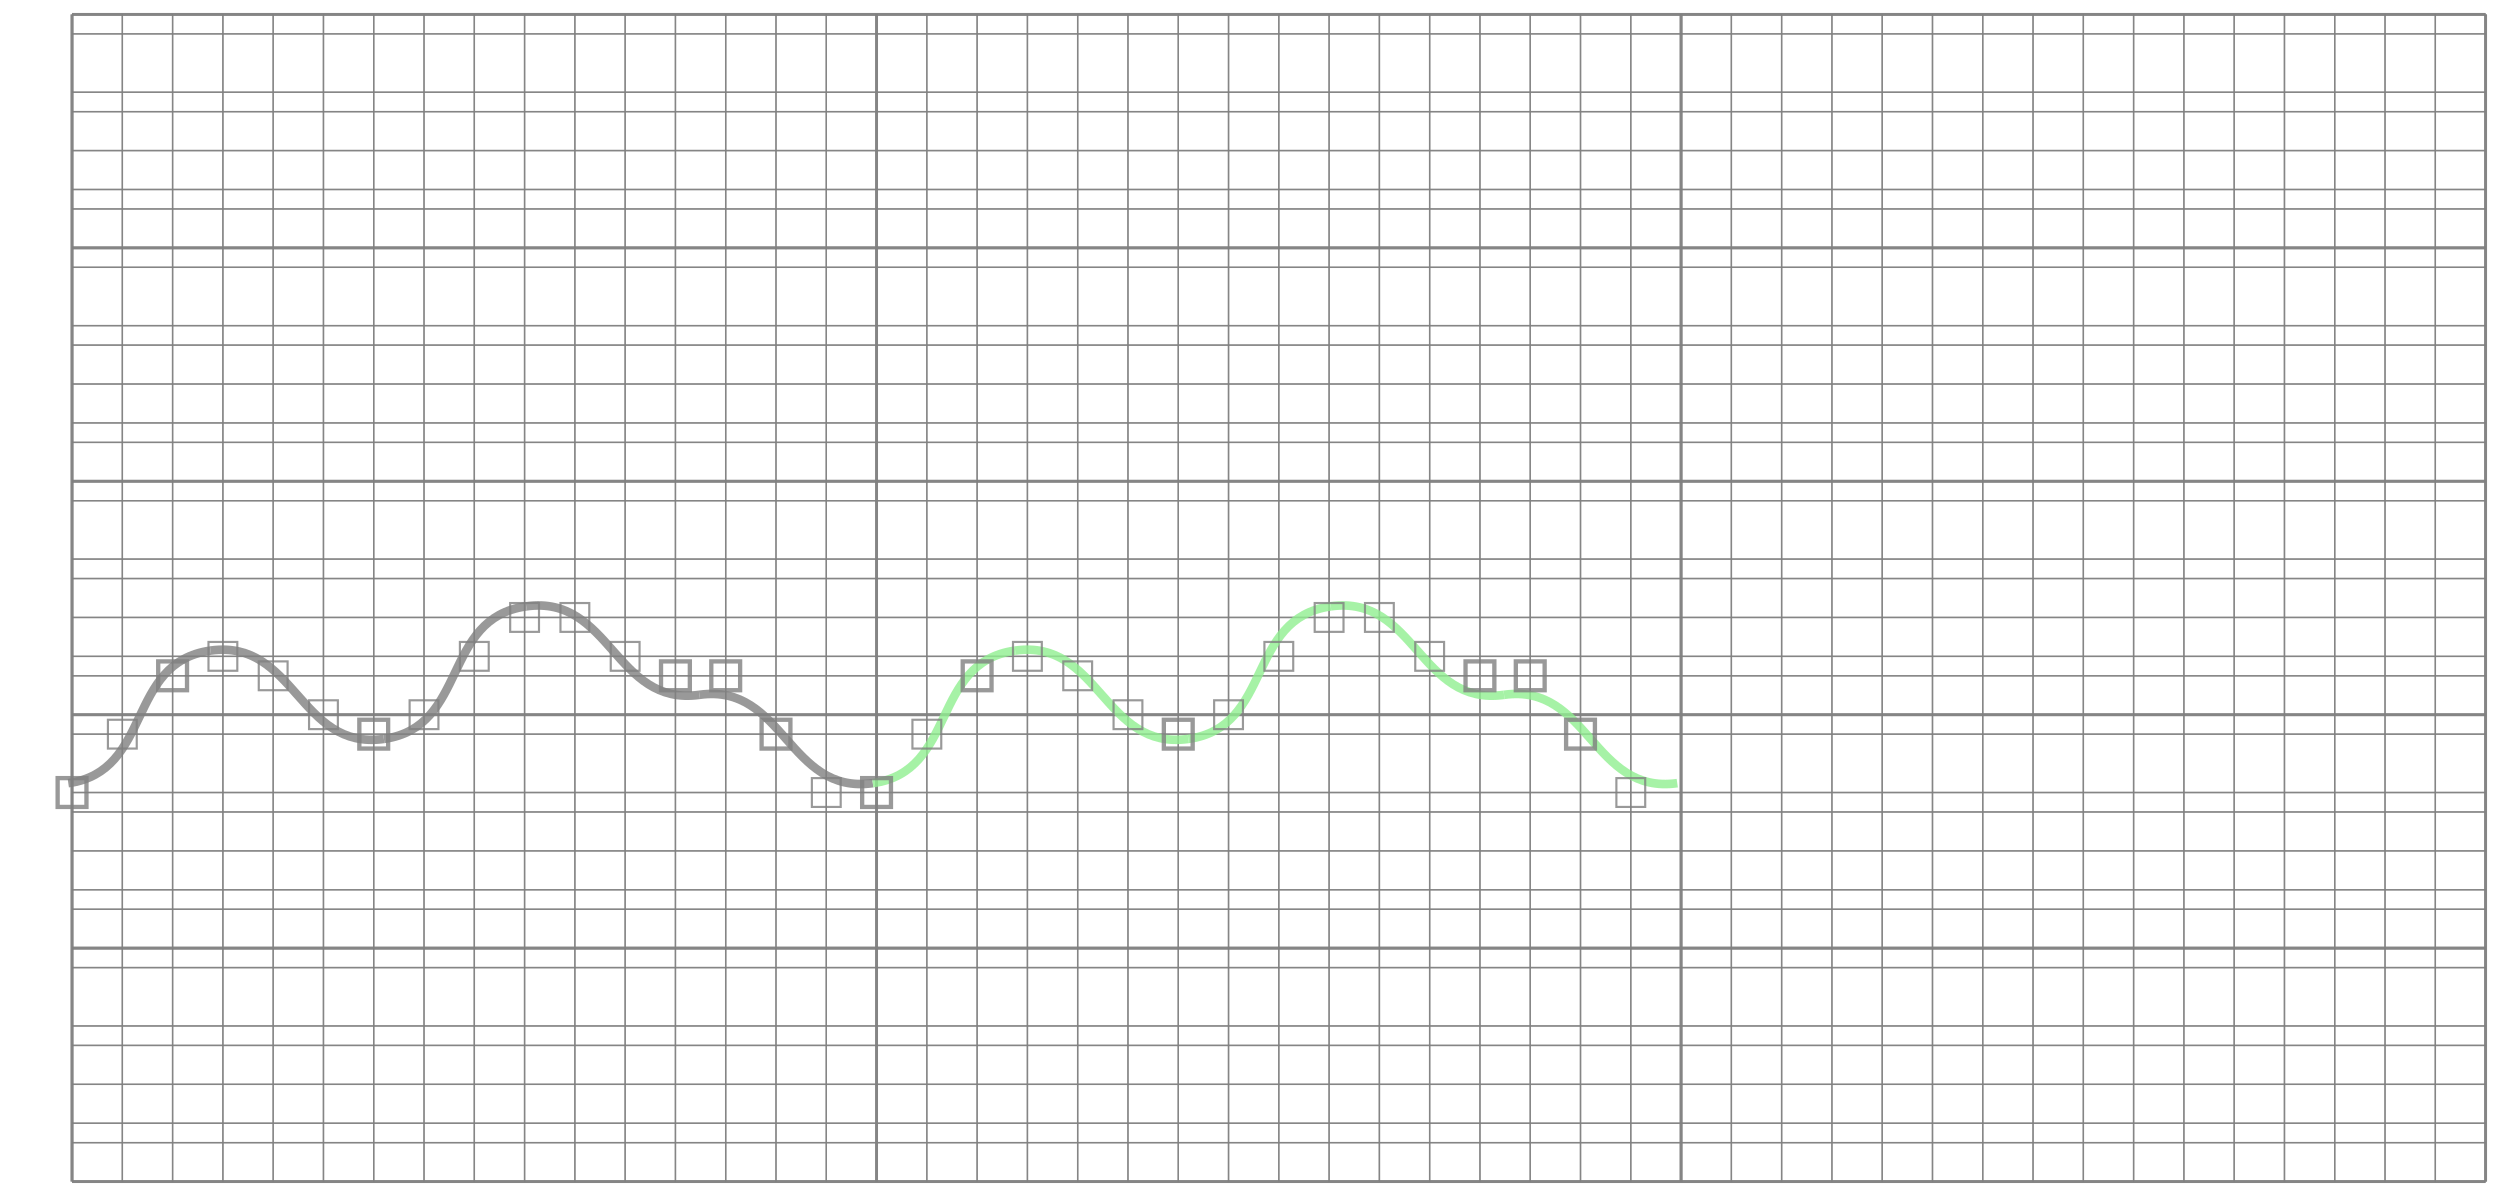
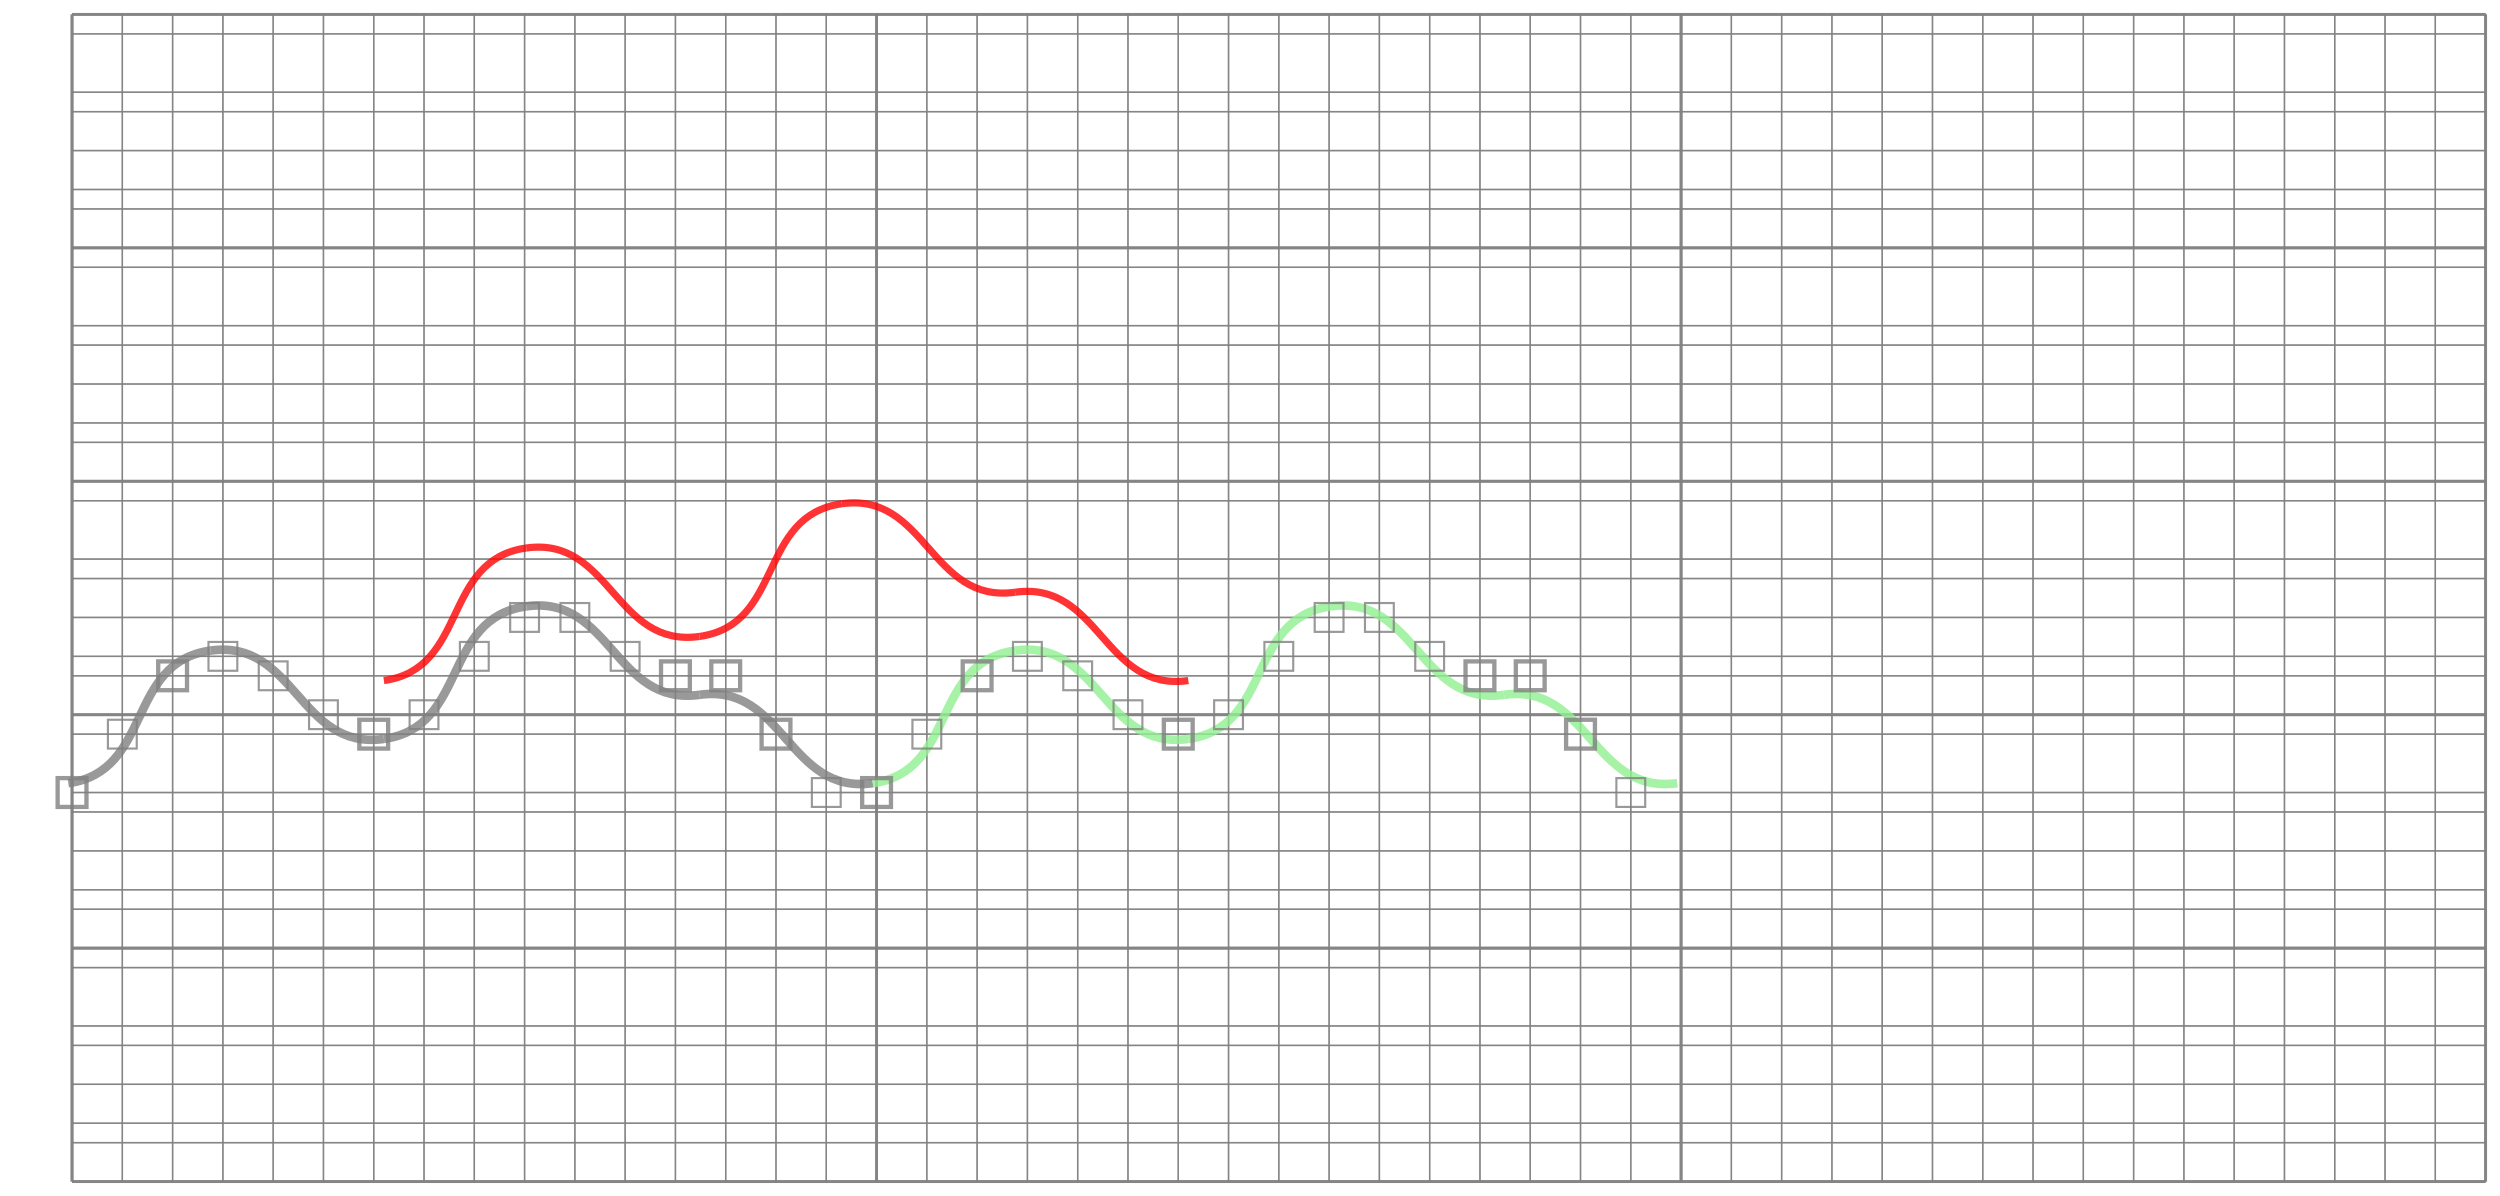
<svg xmlns="http://www.w3.org/2000/svg" width="1734.97" height="830" viewBox="-10 -370 1734.97 830">
  <style>text { font-family: Roboto, Arial, sans-serif !important; }</style>
  <g transform="translate(0 0) scale(1)">
    <line class="click-through" x1="40" y1="450" x2="1714.97" y2="450" fill="" fill-opacity="0" stroke="grey" stroke-opacity="0.8" stroke-width="2" stroke-dasharray="" transform="">
      
    </line>
    <line class="click-through" x1="40" y1="423" x2="1714.97" y2="423" fill="" fill-opacity="0" stroke="grey" stroke-opacity="0.8" stroke-width="1" stroke-dasharray="" transform="">
      
    </line>
    <line class="click-through" x1="40" y1="409.5" x2="1714.97" y2="409.5" fill="" fill-opacity="0" stroke="grey" stroke-opacity="0.8" stroke-width="1" stroke-dasharray="" transform="">
      
    </line>
    <line class="click-through" x1="40" y1="382.5" x2="1714.97" y2="382.5" fill="" fill-opacity="0" stroke="grey" stroke-opacity="0.8" stroke-width="1" stroke-dasharray="" transform="">
      
    </line>
    <line class="click-through" x1="40" y1="355.5" x2="1714.97" y2="355.5" fill="" fill-opacity="0" stroke="grey" stroke-opacity="0.8" stroke-width="1" stroke-dasharray="" transform="">
      
    </line>
    <line class="click-through" x1="40" y1="342" x2="1714.97" y2="342" fill="" fill-opacity="0" stroke="grey" stroke-opacity="0.8" stroke-width="1" stroke-dasharray="" transform="">
      
    </line>
    <line class="click-through" x1="40" y1="301.5" x2="1714.97" y2="301.5" fill="" fill-opacity="0" stroke="grey" stroke-opacity="0.8" stroke-width="1" stroke-dasharray="" transform="">
      
    </line>
    <line class="click-through" x1="40" y1="288" x2="1714.97" y2="288" fill="" fill-opacity="0" stroke="grey" stroke-opacity="0.8" stroke-width="2" stroke-dasharray="" transform="">
      
    </line>
    <line class="click-through" x1="40" y1="261" x2="1714.97" y2="261" fill="" fill-opacity="0" stroke="grey" stroke-opacity="0.8" stroke-width="1" stroke-dasharray="" transform="">
      
    </line>
    <line class="click-through" x1="40" y1="247.5" x2="1714.97" y2="247.5" fill="" fill-opacity="0" stroke="grey" stroke-opacity="0.8" stroke-width="1" stroke-dasharray="" transform="">
      
    </line>
    <line class="click-through" x1="40" y1="220.5" x2="1714.97" y2="220.5" fill="" fill-opacity="0" stroke="grey" stroke-opacity="0.8" stroke-width="1" stroke-dasharray="" transform="">
      
    </line>
    <line class="click-through" x1="40" y1="193.5" x2="1714.97" y2="193.5" fill="" fill-opacity="0" stroke="grey" stroke-opacity="0.8" stroke-width="1" stroke-dasharray="" transform="">
      
    </line>
    <line class="click-through" x1="40" y1="180" x2="1714.97" y2="180" fill="" fill-opacity="0" stroke="grey" stroke-opacity="0.8" stroke-width="1" stroke-dasharray="" transform="">
      
    </line>
    <line class="click-through" x1="40" y1="139.5" x2="1714.97" y2="139.5" fill="" fill-opacity="0" stroke="grey" stroke-opacity="0.8" stroke-width="1" stroke-dasharray="" transform="">
      
    </line>
    <line class="click-through" x1="40" y1="126" x2="1714.97" y2="126" fill="" fill-opacity="0" stroke="grey" stroke-opacity="0.8" stroke-width="2" stroke-dasharray="" transform="">
      
    </line>
    <line class="click-through" x1="40" y1="99" x2="1714.97" y2="99" fill="" fill-opacity="0" stroke="grey" stroke-opacity="0.8" stroke-width="1" stroke-dasharray="" transform="">
      
    </line>
    <line class="click-through" x1="40" y1="85.5" x2="1714.97" y2="85.5" fill="" fill-opacity="0" stroke="grey" stroke-opacity="0.8" stroke-width="1" stroke-dasharray="" transform="">
      
    </line>
    <line class="click-through" x1="40" y1="58.5" x2="1714.97" y2="58.5" fill="" fill-opacity="0" stroke="grey" stroke-opacity="0.8" stroke-width="1" stroke-dasharray="" transform="">
      
    </line>
    <line class="click-through" x1="40" y1="31.5" x2="1714.97" y2="31.5" fill="" fill-opacity="0" stroke="grey" stroke-opacity="0.8" stroke-width="1" stroke-dasharray="" transform="">
      
    </line>
    <line class="click-through" x1="40" y1="18" x2="1714.97" y2="18" fill="" fill-opacity="0" stroke="grey" stroke-opacity="0.8" stroke-width="1" stroke-dasharray="" transform="">
      
    </line>
    <line class="click-through" x1="40" y1="-22.5" x2="1714.97" y2="-22.5" fill="" fill-opacity="0" stroke="grey" stroke-opacity="0.8" stroke-width="1" stroke-dasharray="" transform="">
      
    </line>
    <line class="click-through" x1="40" y1="-36" x2="1714.97" y2="-36" fill="" fill-opacity="0" stroke="grey" stroke-opacity="0.8" stroke-width="2" stroke-dasharray="" transform="">
      
    </line>
    <line class="click-through" x1="40" y1="-63" x2="1714.97" y2="-63" fill="" fill-opacity="0" stroke="grey" stroke-opacity="0.8" stroke-width="1" stroke-dasharray="" transform="">
      
    </line>
    <line class="click-through" x1="40" y1="-76.5" x2="1714.97" y2="-76.5" fill="" fill-opacity="0" stroke="grey" stroke-opacity="0.8" stroke-width="1" stroke-dasharray="" transform="">
      
    </line>
    <line class="click-through" x1="40" y1="-103.5" x2="1714.97" y2="-103.5" fill="" fill-opacity="0" stroke="grey" stroke-opacity="0.8" stroke-width="1" stroke-dasharray="" transform="">
      
    </line>
    <line class="click-through" x1="40" y1="-130.5" x2="1714.97" y2="-130.5" fill="" fill-opacity="0" stroke="grey" stroke-opacity="0.8" stroke-width="1" stroke-dasharray="" transform="">
      
    </line>
    <line class="click-through" x1="40" y1="-144" x2="1714.97" y2="-144" fill="" fill-opacity="0" stroke="grey" stroke-opacity="0.8" stroke-width="1" stroke-dasharray="" transform="">
      
    </line>
    <line class="click-through" x1="40" y1="-184.5" x2="1714.97" y2="-184.5" fill="" fill-opacity="0" stroke="grey" stroke-opacity="0.8" stroke-width="1" stroke-dasharray="" transform="">
      
    </line>
    <line class="click-through" x1="40" y1="-198" x2="1714.97" y2="-198" fill="" fill-opacity="0" stroke="grey" stroke-opacity="0.8" stroke-width="2" stroke-dasharray="" transform="">
      
    </line>
    <line class="click-through" x1="40" y1="-225" x2="1714.97" y2="-225" fill="" fill-opacity="0" stroke="grey" stroke-opacity="0.8" stroke-width="1" stroke-dasharray="" transform="">
      
    </line>
    <line class="click-through" x1="40" y1="-238.5" x2="1714.97" y2="-238.5" fill="" fill-opacity="0" stroke="grey" stroke-opacity="0.8" stroke-width="1" stroke-dasharray="" transform="">
      
    </line>
    <line class="click-through" x1="40" y1="-265.5" x2="1714.97" y2="-265.5" fill="" fill-opacity="0" stroke="grey" stroke-opacity="0.8" stroke-width="1" stroke-dasharray="" transform="">
      
    </line>
    <line class="click-through" x1="40" y1="-292.5" x2="1714.97" y2="-292.5" fill="" fill-opacity="0" stroke="grey" stroke-opacity="0.8" stroke-width="1" stroke-dasharray="" transform="">
      
    </line>
    <line class="click-through" x1="40" y1="-306" x2="1714.97" y2="-306" fill="" fill-opacity="0" stroke="grey" stroke-opacity="0.8" stroke-width="1" stroke-dasharray="" transform="">
      
    </line>
    <line class="click-through" x1="40" y1="-346.5" x2="1714.97" y2="-346.5" fill="" fill-opacity="0" stroke="grey" stroke-opacity="0.8" stroke-width="1" stroke-dasharray="" transform="">
      
    </line>
    <line class="click-through" x1="40" y1="-360" x2="1714.97" y2="-360" fill="" fill-opacity="0" stroke="grey" stroke-opacity="0.8" stroke-width="2" stroke-dasharray="" transform="">
      
    </line>
    <line class="click-through" x1="40" y1="450" x2="1714.97" y2="450" fill="" fill-opacity="0" stroke="grey" stroke-opacity="0.8" stroke-width="2" stroke-dasharray="" transform="">
      
    </line>
    <line class="click-through" x1="40" y1="423" x2="1714.97" y2="423" fill="" fill-opacity="0" stroke="grey" stroke-opacity="0.8" stroke-width="1" stroke-dasharray="" transform="">
      
    </line>
    <line class="click-through" x1="40" y1="409.5" x2="1714.97" y2="409.5" fill="" fill-opacity="0" stroke="grey" stroke-opacity="0.8" stroke-width="1" stroke-dasharray="" transform="">
      
    </line>
    <line class="click-through" x1="40" y1="382.5" x2="1714.97" y2="382.5" fill="" fill-opacity="0" stroke="grey" stroke-opacity="0.8" stroke-width="1" stroke-dasharray="" transform="">
      
    </line>
    <line class="click-through" x1="40" y1="355.5" x2="1714.97" y2="355.5" fill="" fill-opacity="0" stroke="grey" stroke-opacity="0.8" stroke-width="1" stroke-dasharray="" transform="">
      
    </line>
    <line class="click-through" x1="40" y1="342" x2="1714.97" y2="342" fill="" fill-opacity="0" stroke="grey" stroke-opacity="0.8" stroke-width="1" stroke-dasharray="" transform="">
      
    </line>
    <line class="click-through" x1="40" y1="301.5" x2="1714.97" y2="301.5" fill="" fill-opacity="0" stroke="grey" stroke-opacity="0.8" stroke-width="1" stroke-dasharray="" transform="">
      
    </line>
    <line class="click-through" x1="40" y1="288" x2="1714.97" y2="288" fill="" fill-opacity="0" stroke="grey" stroke-opacity="0.8" stroke-width="2" stroke-dasharray="" transform="">
      
    </line>
    <line class="click-through" x1="40" y1="261" x2="1714.97" y2="261" fill="" fill-opacity="0" stroke="grey" stroke-opacity="0.8" stroke-width="1" stroke-dasharray="" transform="">
      
    </line>
    <line class="click-through" x1="40" y1="247.5" x2="1714.97" y2="247.5" fill="" fill-opacity="0" stroke="grey" stroke-opacity="0.8" stroke-width="1" stroke-dasharray="" transform="">
      
    </line>
    <line class="click-through" x1="40" y1="220.5" x2="1714.97" y2="220.5" fill="" fill-opacity="0" stroke="grey" stroke-opacity="0.8" stroke-width="1" stroke-dasharray="" transform="">
      
    </line>
    <line class="click-through" x1="40" y1="193.5" x2="1714.97" y2="193.5" fill="" fill-opacity="0" stroke="grey" stroke-opacity="0.8" stroke-width="1" stroke-dasharray="" transform="">
      
    </line>
    <line class="click-through" x1="40" y1="180" x2="1714.97" y2="180" fill="" fill-opacity="0" stroke="grey" stroke-opacity="0.8" stroke-width="1" stroke-dasharray="" transform="">
      
    </line>
    <line class="click-through" x1="40" y1="139.5" x2="1714.97" y2="139.5" fill="" fill-opacity="0" stroke="grey" stroke-opacity="0.8" stroke-width="1" stroke-dasharray="" transform="">
      
    </line>
    <line class="click-through" x1="40" y1="126" x2="1714.97" y2="126" fill="" fill-opacity="0" stroke="grey" stroke-opacity="0.8" stroke-width="2" stroke-dasharray="" transform="">
      
    </line>
    <line class="click-through" x1="40" y1="99" x2="1714.97" y2="99" fill="" fill-opacity="0" stroke="grey" stroke-opacity="0.8" stroke-width="1" stroke-dasharray="" transform="">
      
    </line>
    <line class="click-through" x1="40" y1="85.5" x2="1714.97" y2="85.5" fill="" fill-opacity="0" stroke="grey" stroke-opacity="0.8" stroke-width="1" stroke-dasharray="" transform="">
      
    </line>
    <line class="click-through" x1="40" y1="58.5" x2="1714.97" y2="58.5" fill="" fill-opacity="0" stroke="grey" stroke-opacity="0.8" stroke-width="1" stroke-dasharray="" transform="">
      
    </line>
    <line class="click-through" x1="40" y1="31.5" x2="1714.97" y2="31.5" fill="" fill-opacity="0" stroke="grey" stroke-opacity="0.8" stroke-width="1" stroke-dasharray="" transform="">
      
    </line>
    <line class="click-through" x1="40" y1="18" x2="1714.97" y2="18" fill="" fill-opacity="0" stroke="grey" stroke-opacity="0.8" stroke-width="1" stroke-dasharray="" transform="">
      
    </line>
    <line class="click-through" x1="40" y1="-22.5" x2="1714.97" y2="-22.5" fill="" fill-opacity="0" stroke="grey" stroke-opacity="0.8" stroke-width="1" stroke-dasharray="" transform="">
      
    </line>
    <line class="click-through" x1="40" y1="-36" x2="1714.97" y2="-36" fill="" fill-opacity="0" stroke="grey" stroke-opacity="0.8" stroke-width="2" stroke-dasharray="" transform="">
      
    </line>
    <line class="click-through" x1="40" y1="-63" x2="1714.97" y2="-63" fill="" fill-opacity="0" stroke="grey" stroke-opacity="0.8" stroke-width="1" stroke-dasharray="" transform="">
      
    </line>
    <line class="click-through" x1="40" y1="-76.5" x2="1714.97" y2="-76.5" fill="" fill-opacity="0" stroke="grey" stroke-opacity="0.8" stroke-width="1" stroke-dasharray="" transform="">
      
    </line>
    <line class="click-through" x1="40" y1="-103.5" x2="1714.97" y2="-103.5" fill="" fill-opacity="0" stroke="grey" stroke-opacity="0.8" stroke-width="1" stroke-dasharray="" transform="">
      
    </line>
    <line class="click-through" x1="40" y1="-130.5" x2="1714.97" y2="-130.5" fill="" fill-opacity="0" stroke="grey" stroke-opacity="0.8" stroke-width="1" stroke-dasharray="" transform="">
      
    </line>
    <line class="click-through" x1="40" y1="-144" x2="1714.97" y2="-144" fill="" fill-opacity="0" stroke="grey" stroke-opacity="0.8" stroke-width="1" stroke-dasharray="" transform="">
      
    </line>
    <line class="click-through" x1="40" y1="-184.5" x2="1714.97" y2="-184.5" fill="" fill-opacity="0" stroke="grey" stroke-opacity="0.8" stroke-width="1" stroke-dasharray="" transform="">
      
    </line>
    <line class="click-through" x1="40" y1="-198" x2="1714.97" y2="-198" fill="" fill-opacity="0" stroke="grey" stroke-opacity="0.8" stroke-width="2" stroke-dasharray="" transform="">
      
    </line>
    <line class="click-through" x1="40" y1="-225" x2="1714.97" y2="-225" fill="" fill-opacity="0" stroke="grey" stroke-opacity="0.8" stroke-width="1" stroke-dasharray="" transform="">
      
    </line>
    <line class="click-through" x1="40" y1="-238.5" x2="1714.97" y2="-238.5" fill="" fill-opacity="0" stroke="grey" stroke-opacity="0.8" stroke-width="1" stroke-dasharray="" transform="">
      
    </line>
    <line class="click-through" x1="40" y1="-265.5" x2="1714.97" y2="-265.5" fill="" fill-opacity="0" stroke="grey" stroke-opacity="0.8" stroke-width="1" stroke-dasharray="" transform="">
      
    </line>
    <line class="click-through" x1="40" y1="-292.5" x2="1714.97" y2="-292.5" fill="" fill-opacity="0" stroke="grey" stroke-opacity="0.8" stroke-width="1" stroke-dasharray="" transform="">
      
    </line>
    <line class="click-through" x1="40" y1="-306" x2="1714.97" y2="-306" fill="" fill-opacity="0" stroke="grey" stroke-opacity="0.8" stroke-width="1" stroke-dasharray="" transform="">
      
    </line>
    <line class="click-through" x1="40" y1="-346.5" x2="1714.97" y2="-346.5" fill="" fill-opacity="0" stroke="grey" stroke-opacity="0.8" stroke-width="1" stroke-dasharray="" transform="">
      
    </line>
    <line class="click-through" x1="40" y1="-360" x2="1714.97" y2="-360" fill="" fill-opacity="0" stroke="grey" stroke-opacity="0.8" stroke-width="2" stroke-dasharray="" transform="">
      
    </line>
    <line class="click-through" x1="40" y1="450" x2="40" y2="-360" fill="" fill-opacity="0" stroke="grey" stroke-opacity="0.8" stroke-width="2" stroke-dasharray="" transform="">
      
    </line>
    <line class="click-through" x1="74.895" y1="450" x2="74.895" y2="-360" fill="" fill-opacity="0" stroke="grey" stroke-opacity="0.8" stroke-width="1" stroke-dasharray="" transform="">
      
    </line>
    <line class="click-through" x1="109.79" y1="450" x2="109.79" y2="-360" fill="" fill-opacity="0" stroke="grey" stroke-opacity="0.8" stroke-width="1" stroke-dasharray="" transform="">
      
    </line>
    <line class="click-through" x1="144.686" y1="450" x2="144.686" y2="-360" fill="" fill-opacity="0" stroke="grey" stroke-opacity="0.8" stroke-width="1" stroke-dasharray="" transform="">
      
    </line>
    <line class="click-through" x1="179.581" y1="450" x2="179.581" y2="-360" fill="" fill-opacity="0" stroke="grey" stroke-opacity="0.8" stroke-width="1" stroke-dasharray="" transform="">
      
    </line>
    <line class="click-through" x1="214.476" y1="450" x2="214.476" y2="-360" fill="" fill-opacity="0" stroke="grey" stroke-opacity="0.8" stroke-width="1" stroke-dasharray="" transform="">
      
    </line>
    <line class="click-through" x1="249.371" y1="450" x2="249.371" y2="-360" fill="" fill-opacity="0" stroke="grey" stroke-opacity="0.8" stroke-width="1" stroke-dasharray="" transform="">
      
    </line>
    <line class="click-through" x1="284.266" y1="450" x2="284.266" y2="-360" fill="" fill-opacity="0" stroke="grey" stroke-opacity="0.8" stroke-width="1" stroke-dasharray="" transform="">
      
    </line>
    <line class="click-through" x1="319.162" y1="450" x2="319.162" y2="-360" fill="" fill-opacity="0" stroke="grey" stroke-opacity="0.8" stroke-width="1" stroke-dasharray="" transform="">
      
    </line>
    <line class="click-through" x1="354.057" y1="450" x2="354.057" y2="-360" fill="" fill-opacity="0" stroke="grey" stroke-opacity="0.8" stroke-width="1" stroke-dasharray="" transform="">
      
    </line>
    <line class="click-through" x1="388.952" y1="450" x2="388.952" y2="-360" fill="" fill-opacity="0" stroke="grey" stroke-opacity="0.8" stroke-width="1" stroke-dasharray="" transform="">
      
    </line>
    <line class="click-through" x1="423.847" y1="450" x2="423.847" y2="-360" fill="" fill-opacity="0" stroke="grey" stroke-opacity="0.8" stroke-width="1" stroke-dasharray="" transform="">
      
    </line>
    <line class="click-through" x1="458.742" y1="450" x2="458.742" y2="-360" fill="" fill-opacity="0" stroke="grey" stroke-opacity="0.8" stroke-width="1" stroke-dasharray="" transform="">
      
    </line>
    <line class="click-through" x1="493.638" y1="450" x2="493.638" y2="-360" fill="" fill-opacity="0" stroke="grey" stroke-opacity="0.8" stroke-width="1" stroke-dasharray="" transform="">
      
    </line>
    <line class="click-through" x1="528.533" y1="450" x2="528.533" y2="-360" fill="" fill-opacity="0" stroke="grey" stroke-opacity="0.8" stroke-width="1" stroke-dasharray="" transform="">
      
    </line>
    <line class="click-through" x1="563.428" y1="450" x2="563.428" y2="-360" fill="" fill-opacity="0" stroke="grey" stroke-opacity="0.8" stroke-width="1" stroke-dasharray="" transform="">
      
    </line>
    <line class="click-through" x1="598.323" y1="450" x2="598.323" y2="-360" fill="" fill-opacity="0" stroke="grey" stroke-opacity="0.8" stroke-width="2" stroke-dasharray="" transform="">
      
    </line>
    <line class="click-through" x1="633.218" y1="450" x2="633.218" y2="-360" fill="" fill-opacity="0" stroke="grey" stroke-opacity="0.8" stroke-width="1" stroke-dasharray="" transform="">
      
    </line>
    <line class="click-through" x1="668.114" y1="450" x2="668.114" y2="-360" fill="" fill-opacity="0" stroke="grey" stroke-opacity="0.8" stroke-width="1" stroke-dasharray="" transform="">
      
    </line>
    <line class="click-through" x1="703.009" y1="450" x2="703.009" y2="-360" fill="" fill-opacity="0" stroke="grey" stroke-opacity="0.8" stroke-width="1" stroke-dasharray="" transform="">
      
    </line>
    <line class="click-through" x1="737.904" y1="450" x2="737.904" y2="-360" fill="" fill-opacity="0" stroke="grey" stroke-opacity="0.8" stroke-width="1" stroke-dasharray="" transform="">
      
    </line>
    <line class="click-through" x1="772.799" y1="450" x2="772.799" y2="-360" fill="" fill-opacity="0" stroke="grey" stroke-opacity="0.8" stroke-width="1" stroke-dasharray="" transform="">
      
    </line>
    <line class="click-through" x1="807.694" y1="450" x2="807.694" y2="-360" fill="" fill-opacity="0" stroke="grey" stroke-opacity="0.8" stroke-width="1" stroke-dasharray="" transform="">
      
    </line>
    <line class="click-through" x1="842.59" y1="450" x2="842.59" y2="-360" fill="" fill-opacity="0" stroke="grey" stroke-opacity="0.8" stroke-width="1" stroke-dasharray="" transform="">
      
    </line>
    <line class="click-through" x1="877.485" y1="450" x2="877.485" y2="-360" fill="" fill-opacity="0" stroke="grey" stroke-opacity="0.8" stroke-width="1" stroke-dasharray="" transform="">
      
    </line>
    <line class="click-through" x1="912.38" y1="450" x2="912.38" y2="-360" fill="" fill-opacity="0" stroke="grey" stroke-opacity="0.8" stroke-width="1" stroke-dasharray="" transform="">
      
    </line>
    <line class="click-through" x1="947.275" y1="450" x2="947.275" y2="-360" fill="" fill-opacity="0" stroke="grey" stroke-opacity="0.8" stroke-width="1" stroke-dasharray="" transform="">
      
    </line>
    <line class="click-through" x1="982.17" y1="450" x2="982.17" y2="-360" fill="" fill-opacity="0" stroke="grey" stroke-opacity="0.8" stroke-width="1" stroke-dasharray="" transform="">
      
    </line>
    <line class="click-through" x1="1017.066" y1="450" x2="1017.066" y2="-360" fill="" fill-opacity="0" stroke="grey" stroke-opacity="0.8" stroke-width="1" stroke-dasharray="" transform="">
      
    </line>
    <line class="click-through" x1="1051.961" y1="450" x2="1051.961" y2="-360" fill="" fill-opacity="0" stroke="grey" stroke-opacity="0.8" stroke-width="1" stroke-dasharray="" transform="">
      
    </line>
    <line class="click-through" x1="1086.856" y1="450" x2="1086.856" y2="-360" fill="" fill-opacity="0" stroke="grey" stroke-opacity="0.8" stroke-width="1" stroke-dasharray="" transform="">
      
    </line>
    <line class="click-through" x1="1121.751" y1="450" x2="1121.751" y2="-360" fill="" fill-opacity="0" stroke="grey" stroke-opacity="0.8" stroke-width="1" stroke-dasharray="" transform="">
      
    </line>
    <line class="click-through" x1="1156.646" y1="450" x2="1156.646" y2="-360" fill="" fill-opacity="0" stroke="grey" stroke-opacity="0.8" stroke-width="2" stroke-dasharray="" transform="">
      
    </line>
    <line class="click-through" x1="1191.542" y1="450" x2="1191.542" y2="-360" fill="" fill-opacity="0" stroke="grey" stroke-opacity="0.8" stroke-width="1" stroke-dasharray="" transform="">
      
    </line>
    <line class="click-through" x1="1226.437" y1="450" x2="1226.437" y2="-360" fill="" fill-opacity="0" stroke="grey" stroke-opacity="0.8" stroke-width="1" stroke-dasharray="" transform="">
      
    </line>
    <line class="click-through" x1="1261.332" y1="450" x2="1261.332" y2="-360" fill="" fill-opacity="0" stroke="grey" stroke-opacity="0.8" stroke-width="1" stroke-dasharray="" transform="">
      
    </line>
    <line class="click-through" x1="1296.227" y1="450" x2="1296.227" y2="-360" fill="" fill-opacity="0" stroke="grey" stroke-opacity="0.8" stroke-width="1" stroke-dasharray="" transform="">
      
    </line>
    <line class="click-through" x1="1331.122" y1="450" x2="1331.122" y2="-360" fill="" fill-opacity="0" stroke="grey" stroke-opacity="0.8" stroke-width="1" stroke-dasharray="" transform="">
      
    </line>
    <line class="click-through" x1="1366.018" y1="450" x2="1366.018" y2="-360" fill="" fill-opacity="0" stroke="grey" stroke-opacity="0.8" stroke-width="1" stroke-dasharray="" transform="">
      
    </line>
    <line class="click-through" x1="1400.913" y1="450" x2="1400.913" y2="-360" fill="" fill-opacity="0" stroke="grey" stroke-opacity="0.8" stroke-width="1" stroke-dasharray="" transform="">
      
    </line>
    <line class="click-through" x1="1435.808" y1="450" x2="1435.808" y2="-360" fill="" fill-opacity="0" stroke="grey" stroke-opacity="0.8" stroke-width="1" stroke-dasharray="" transform="">
      
    </line>
    <line class="click-through" x1="1470.703" y1="450" x2="1470.703" y2="-360" fill="" fill-opacity="0" stroke="grey" stroke-opacity="0.8" stroke-width="1" stroke-dasharray="" transform="">
      
    </line>
    <line class="click-through" x1="1505.598" y1="450" x2="1505.598" y2="-360" fill="" fill-opacity="0" stroke="grey" stroke-opacity="0.8" stroke-width="1" stroke-dasharray="" transform="">
      
    </line>
    <line class="click-through" x1="1540.494" y1="450" x2="1540.494" y2="-360" fill="" fill-opacity="0" stroke="grey" stroke-opacity="0.8" stroke-width="1" stroke-dasharray="" transform="">
      
    </line>
    <line class="click-through" x1="1575.389" y1="450" x2="1575.389" y2="-360" fill="" fill-opacity="0" stroke="grey" stroke-opacity="0.8" stroke-width="1" stroke-dasharray="" transform="">
      
    </line>
    <line class="click-through" x1="1610.284" y1="450" x2="1610.284" y2="-360" fill="" fill-opacity="0" stroke="grey" stroke-opacity="0.8" stroke-width="1" stroke-dasharray="" transform="">
      
    </line>
    <line class="click-through" x1="1645.179" y1="450" x2="1645.179" y2="-360" fill="" fill-opacity="0" stroke="grey" stroke-opacity="0.8" stroke-width="1" stroke-dasharray="" transform="">
      
    </line>
    <line class="click-through" x1="1680.074" y1="450" x2="1680.074" y2="-360" fill="" fill-opacity="0" stroke="grey" stroke-opacity="0.8" stroke-width="1" stroke-dasharray="" transform="">
      
    </line>
    <line class="click-through" x1="1714.97" y1="450" x2="1714.97" y2="-360" fill="" fill-opacity="0" stroke="grey" stroke-opacity="0.8" stroke-width="2" stroke-dasharray="" transform="">
      
    </line>
    <line class="click-through" x1="40" y1="450" x2="40" y2="-360" fill="" fill-opacity="0" stroke="grey" stroke-opacity="0.8" stroke-width="2" stroke-dasharray="" transform="">
      
    </line>
    <line class="click-through" x1="74.895" y1="450" x2="74.895" y2="-360" fill="" fill-opacity="0" stroke="grey" stroke-opacity="0.8" stroke-width="1" stroke-dasharray="" transform="">
      
    </line>
    <line class="click-through" x1="109.79" y1="450" x2="109.79" y2="-360" fill="" fill-opacity="0" stroke="grey" stroke-opacity="0.8" stroke-width="1" stroke-dasharray="" transform="">
      
    </line>
    <line class="click-through" x1="144.686" y1="450" x2="144.686" y2="-360" fill="" fill-opacity="0" stroke="grey" stroke-opacity="0.8" stroke-width="1" stroke-dasharray="" transform="">
      
    </line>
    <line class="click-through" x1="179.581" y1="450" x2="179.581" y2="-360" fill="" fill-opacity="0" stroke="grey" stroke-opacity="0.8" stroke-width="1" stroke-dasharray="" transform="">
      
    </line>
    <line class="click-through" x1="214.476" y1="450" x2="214.476" y2="-360" fill="" fill-opacity="0" stroke="grey" stroke-opacity="0.8" stroke-width="1" stroke-dasharray="" transform="">
      
    </line>
    <line class="click-through" x1="249.371" y1="450" x2="249.371" y2="-360" fill="" fill-opacity="0" stroke="grey" stroke-opacity="0.8" stroke-width="1" stroke-dasharray="" transform="">
      
    </line>
    <line class="click-through" x1="284.266" y1="450" x2="284.266" y2="-360" fill="" fill-opacity="0" stroke="grey" stroke-opacity="0.8" stroke-width="1" stroke-dasharray="" transform="">
      
    </line>
    <line class="click-through" x1="319.162" y1="450" x2="319.162" y2="-360" fill="" fill-opacity="0" stroke="grey" stroke-opacity="0.8" stroke-width="1" stroke-dasharray="" transform="">
      
    </line>
    <line class="click-through" x1="354.057" y1="450" x2="354.057" y2="-360" fill="" fill-opacity="0" stroke="grey" stroke-opacity="0.8" stroke-width="1" stroke-dasharray="" transform="">
      
    </line>
    <line class="click-through" x1="388.952" y1="450" x2="388.952" y2="-360" fill="" fill-opacity="0" stroke="grey" stroke-opacity="0.8" stroke-width="1" stroke-dasharray="" transform="">
      
    </line>
    <line class="click-through" x1="423.847" y1="450" x2="423.847" y2="-360" fill="" fill-opacity="0" stroke="grey" stroke-opacity="0.8" stroke-width="1" stroke-dasharray="" transform="">
      
    </line>
    <line class="click-through" x1="458.742" y1="450" x2="458.742" y2="-360" fill="" fill-opacity="0" stroke="grey" stroke-opacity="0.8" stroke-width="1" stroke-dasharray="" transform="">
      
    </line>
    <line class="click-through" x1="493.638" y1="450" x2="493.638" y2="-360" fill="" fill-opacity="0" stroke="grey" stroke-opacity="0.8" stroke-width="1" stroke-dasharray="" transform="">
      
    </line>
    <line class="click-through" x1="528.533" y1="450" x2="528.533" y2="-360" fill="" fill-opacity="0" stroke="grey" stroke-opacity="0.8" stroke-width="1" stroke-dasharray="" transform="">
      
    </line>
    <line class="click-through" x1="563.428" y1="450" x2="563.428" y2="-360" fill="" fill-opacity="0" stroke="grey" stroke-opacity="0.8" stroke-width="1" stroke-dasharray="" transform="">
      
    </line>
    <line class="click-through" x1="598.323" y1="450" x2="598.323" y2="-360" fill="" fill-opacity="0" stroke="grey" stroke-opacity="0.8" stroke-width="2" stroke-dasharray="" transform="">
      
    </line>
    <line class="click-through" x1="633.218" y1="450" x2="633.218" y2="-360" fill="" fill-opacity="0" stroke="grey" stroke-opacity="0.8" stroke-width="1" stroke-dasharray="" transform="">
      
    </line>
    <line class="click-through" x1="668.114" y1="450" x2="668.114" y2="-360" fill="" fill-opacity="0" stroke="grey" stroke-opacity="0.8" stroke-width="1" stroke-dasharray="" transform="">
      
    </line>
    <line class="click-through" x1="703.009" y1="450" x2="703.009" y2="-360" fill="" fill-opacity="0" stroke="grey" stroke-opacity="0.8" stroke-width="1" stroke-dasharray="" transform="">
      
    </line>
    <line class="click-through" x1="737.904" y1="450" x2="737.904" y2="-360" fill="" fill-opacity="0" stroke="grey" stroke-opacity="0.8" stroke-width="1" stroke-dasharray="" transform="">
      
    </line>
    <line class="click-through" x1="772.799" y1="450" x2="772.799" y2="-360" fill="" fill-opacity="0" stroke="grey" stroke-opacity="0.8" stroke-width="1" stroke-dasharray="" transform="">
      
    </line>
    <line class="click-through" x1="807.694" y1="450" x2="807.694" y2="-360" fill="" fill-opacity="0" stroke="grey" stroke-opacity="0.8" stroke-width="1" stroke-dasharray="" transform="">
      
    </line>
    <line class="click-through" x1="842.59" y1="450" x2="842.59" y2="-360" fill="" fill-opacity="0" stroke="grey" stroke-opacity="0.8" stroke-width="1" stroke-dasharray="" transform="">
      
    </line>
    <line class="click-through" x1="877.485" y1="450" x2="877.485" y2="-360" fill="" fill-opacity="0" stroke="grey" stroke-opacity="0.8" stroke-width="1" stroke-dasharray="" transform="">
      
    </line>
    <line class="click-through" x1="912.38" y1="450" x2="912.38" y2="-360" fill="" fill-opacity="0" stroke="grey" stroke-opacity="0.8" stroke-width="1" stroke-dasharray="" transform="">
      
    </line>
    <line class="click-through" x1="947.275" y1="450" x2="947.275" y2="-360" fill="" fill-opacity="0" stroke="grey" stroke-opacity="0.8" stroke-width="1" stroke-dasharray="" transform="">
      
    </line>
    <line class="click-through" x1="982.17" y1="450" x2="982.17" y2="-360" fill="" fill-opacity="0" stroke="grey" stroke-opacity="0.8" stroke-width="1" stroke-dasharray="" transform="">
      
    </line>
    <line class="click-through" x1="1017.066" y1="450" x2="1017.066" y2="-360" fill="" fill-opacity="0" stroke="grey" stroke-opacity="0.8" stroke-width="1" stroke-dasharray="" transform="">
      
    </line>
    <line class="click-through" x1="1051.961" y1="450" x2="1051.961" y2="-360" fill="" fill-opacity="0" stroke="grey" stroke-opacity="0.8" stroke-width="1" stroke-dasharray="" transform="">
      
    </line>
    <line class="click-through" x1="1086.856" y1="450" x2="1086.856" y2="-360" fill="" fill-opacity="0" stroke="grey" stroke-opacity="0.8" stroke-width="1" stroke-dasharray="" transform="">
      
    </line>
    <line class="click-through" x1="1121.751" y1="450" x2="1121.751" y2="-360" fill="" fill-opacity="0" stroke="grey" stroke-opacity="0.8" stroke-width="1" stroke-dasharray="" transform="">
      
    </line>
    <line class="click-through" x1="1156.646" y1="450" x2="1156.646" y2="-360" fill="" fill-opacity="0" stroke="grey" stroke-opacity="0.8" stroke-width="2" stroke-dasharray="" transform="">
      
    </line>
    <line class="click-through" x1="1191.542" y1="450" x2="1191.542" y2="-360" fill="" fill-opacity="0" stroke="grey" stroke-opacity="0.8" stroke-width="1" stroke-dasharray="" transform="">
      
    </line>
    <line class="click-through" x1="1226.437" y1="450" x2="1226.437" y2="-360" fill="" fill-opacity="0" stroke="grey" stroke-opacity="0.8" stroke-width="1" stroke-dasharray="" transform="">
      
    </line>
    <line class="click-through" x1="1261.332" y1="450" x2="1261.332" y2="-360" fill="" fill-opacity="0" stroke="grey" stroke-opacity="0.8" stroke-width="1" stroke-dasharray="" transform="">
      
    </line>
    <line class="click-through" x1="1296.227" y1="450" x2="1296.227" y2="-360" fill="" fill-opacity="0" stroke="grey" stroke-opacity="0.8" stroke-width="1" stroke-dasharray="" transform="">
      
    </line>
    <line class="click-through" x1="1331.122" y1="450" x2="1331.122" y2="-360" fill="" fill-opacity="0" stroke="grey" stroke-opacity="0.8" stroke-width="1" stroke-dasharray="" transform="">
      
    </line>
    <line class="click-through" x1="1366.018" y1="450" x2="1366.018" y2="-360" fill="" fill-opacity="0" stroke="grey" stroke-opacity="0.8" stroke-width="1" stroke-dasharray="" transform="">
      
    </line>
    <line class="click-through" x1="1400.913" y1="450" x2="1400.913" y2="-360" fill="" fill-opacity="0" stroke="grey" stroke-opacity="0.8" stroke-width="1" stroke-dasharray="" transform="">
      
    </line>
    <line class="click-through" x1="1435.808" y1="450" x2="1435.808" y2="-360" fill="" fill-opacity="0" stroke="grey" stroke-opacity="0.8" stroke-width="1" stroke-dasharray="" transform="">
      
    </line>
    <line class="click-through" x1="1470.703" y1="450" x2="1470.703" y2="-360" fill="" fill-opacity="0" stroke="grey" stroke-opacity="0.8" stroke-width="1" stroke-dasharray="" transform="">
      
    </line>
    <line class="click-through" x1="1505.598" y1="450" x2="1505.598" y2="-360" fill="" fill-opacity="0" stroke="grey" stroke-opacity="0.8" stroke-width="1" stroke-dasharray="" transform="">
      
    </line>
    <line class="click-through" x1="1540.494" y1="450" x2="1540.494" y2="-360" fill="" fill-opacity="0" stroke="grey" stroke-opacity="0.8" stroke-width="1" stroke-dasharray="" transform="">
      
    </line>
    <line class="click-through" x1="1575.389" y1="450" x2="1575.389" y2="-360" fill="" fill-opacity="0" stroke="grey" stroke-opacity="0.8" stroke-width="1" stroke-dasharray="" transform="">
      
    </line>
    <line class="click-through" x1="1610.284" y1="450" x2="1610.284" y2="-360" fill="" fill-opacity="0" stroke="grey" stroke-opacity="0.8" stroke-width="1" stroke-dasharray="" transform="">
      
    </line>
    <line class="click-through" x1="1645.179" y1="450" x2="1645.179" y2="-360" fill="" fill-opacity="0" stroke="grey" stroke-opacity="0.8" stroke-width="1" stroke-dasharray="" transform="">
      
    </line>
    <line class="click-through" x1="1680.074" y1="450" x2="1680.074" y2="-360" fill="" fill-opacity="0" stroke="grey" stroke-opacity="0.8" stroke-width="1" stroke-dasharray="" transform="">
      
    </line>
    <line class="click-through" x1="1714.97" y1="450" x2="1714.97" y2="-360" fill="" fill-opacity="0" stroke="grey" stroke-opacity="0.8" stroke-width="2" stroke-dasharray="" transform="">
      
    </line>
    <path class="click-through" d="M 37.4 173.5 C 96.2 165.3, 77.3 89.7, 136.1 81.5" fill="" fill-opacity="0" stroke="grey" stroke-opacity="0.8" stroke-width="6" stroke-dasharray="" transform="" />
    <path class="click-through" d="M 136.1 81.5 C 195.0 73.3, 197.6 151.1, 256.4 142.8" fill="" fill-opacity="0" stroke="grey" stroke-opacity="0.8" stroke-width="6" stroke-dasharray="" transform="" />
    <path class="click-through" d="M 256.4 142.8 C 315.2 134.6, 296.3 59.1, 355.2 50.8" fill="" fill-opacity="0" stroke="grey" stroke-opacity="0.8" stroke-width="6" stroke-dasharray="" transform="" />
    <path class="click-through" d="M 355.2 50.8 C 414.0 42.6, 416.6 120.4, 475.4 112.2" fill="" fill-opacity="0" stroke="grey" stroke-opacity="0.8" stroke-width="6" stroke-dasharray="" transform="" />
    <path class="click-through" d="M 475.4 112.2 C 534.3 103.9, 536.9 181.8, 595.7 173.5" fill="" fill-opacity="0" stroke="grey" stroke-opacity="0.8" stroke-width="6" stroke-dasharray="" transform="" />
    <path class="click-through" d="M 595.7 173.5 C 654.5 165.3, 635.6 89.7, 694.5 81.5" fill="" fill-opacity="0" stroke="lightgreen" stroke-opacity="0.8" stroke-width="6" stroke-dasharray="" transform="" />
    <path class="click-through" d="M 694.5 81.5 C 753.3 73.3, 755.9 151.1, 814.7 142.8" fill="" fill-opacity="0" stroke="lightgreen" stroke-opacity="0.8" stroke-width="6" stroke-dasharray="" transform="" />
    <path class="click-through" d="M 814.7 142.8 C 873.5 134.6, 854.7 59.1, 913.5 50.8" fill="" fill-opacity="0" stroke="lightgreen" stroke-opacity="0.8" stroke-width="6" stroke-dasharray="" transform="" />
    <path class="click-through" d="M 913.5 50.8 C 972.3 42.6, 974.9 120.4, 1033.8 112.2" fill="" fill-opacity="0" stroke="lightgreen" stroke-opacity="0.8" stroke-width="6" stroke-dasharray="" transform="" />
    <path class="click-through" d="M 1033.8 112.2 C 1092.6 103.9, 1095.2 181.8, 1154.0 173.5" fill="" fill-opacity="0" stroke="lightgreen" stroke-opacity="0.8" stroke-width="6" stroke-dasharray="" transform="" />
+     <path class="click-through" d="M 256.4 102.3 C 315.2 94.1, 296.3 18.6, 355.2 10.3" fill="" fill-opacity="0" stroke="red" stroke-opacity="0.8" stroke-width="5" stroke-dasharray="" transform="" />
+     <path class="click-through" d="M 355.2 10.3 C 414.0 2.1, 416.6 79.9, 475.4 71.7" fill="" fill-opacity="0" stroke="red" stroke-opacity="0.8" stroke-width="5" stroke-dasharray="" transform="" />
+     <path class="click-through" d="M 475.4 71.7 C 534.3 63.4, 515.4 -12.1, 574.2 -20.4" fill="" fill-opacity="0" stroke="red" stroke-opacity="0.8" stroke-width="5" stroke-dasharray="" transform="" />
+     <path class="click-through" d="M 574.2 -20.4 C 633.0 -28.6, 635.6 49.2, 694.5 41.0" fill="" fill-opacity="0" stroke="red" stroke-opacity="0.8" stroke-width="5" stroke-dasharray="" transform="" />
+     <path class="click-through" d="M 694.5 41.0 C 753.3 32.8, 755.9 110.6, 814.7 102.3" fill="" fill-opacity="0" stroke="red" stroke-opacity="0.8" stroke-width="5" stroke-dasharray="" transform="" />
    <rect x="30" y="170" width="20" height="20" rx="0" fill="" fill-opacity="0" stroke="grey" stroke-opacity="0.8" stroke-width="3" stroke-dasharray="" transform="">
      
    </rect>
    <rect x="64.895" y="129.5" width="20" height="20" rx="0" fill="" fill-opacity="0" stroke="grey" stroke-opacity="0.8" stroke-width="1.5" stroke-dasharray="" transform="">
      
    </rect>
    <rect x="99.79" y="89" width="20" height="20" rx="0" fill="" fill-opacity="0" stroke="grey" stroke-opacity="0.8" stroke-width="3" stroke-dasharray="" transform="">
      
    </rect>
    <rect x="134.686" y="75.5" width="20" height="20" rx="0" fill="" fill-opacity="0" stroke="grey" stroke-opacity="0.8" stroke-width="1.5" stroke-dasharray="" transform="">
      
    </rect>
    <rect x="169.581" y="89" width="20" height="20" rx="0" fill="" fill-opacity="0" stroke="grey" stroke-opacity="0.8" stroke-width="1.5" stroke-dasharray="" transform="">
      
    </rect>
    <rect x="204.476" y="116" width="20" height="20" rx="0" fill="" fill-opacity="0" stroke="grey" stroke-opacity="0.8" stroke-width="1.5" stroke-dasharray="" transform="">
      
    </rect>
    <rect x="239.371" y="129.5" width="20" height="20" rx="0" fill="" fill-opacity="0" stroke="grey" stroke-opacity="0.8" stroke-width="3" stroke-dasharray="" transform="">
      
    </rect>
    <rect x="274.266" y="116" width="20" height="20" rx="0" fill="" fill-opacity="0" stroke="grey" stroke-opacity="0.8" stroke-width="1.5" stroke-dasharray="" transform="">
      
    </rect>
    <rect x="309.162" y="75.5" width="20" height="20" rx="0" fill="" fill-opacity="0" stroke="grey" stroke-opacity="0.8" stroke-width="1.5" stroke-dasharray="" transform="">
      
    </rect>
    <rect x="344.057" y="48.5" width="20" height="20" rx="0" fill="" fill-opacity="0" stroke="grey" stroke-opacity="0.8" stroke-width="1.5" stroke-dasharray="" transform="">
      
    </rect>
    <rect x="378.952" y="48.5" width="20" height="20" rx="0" fill="" fill-opacity="0" stroke="grey" stroke-opacity="0.8" stroke-width="1.5" stroke-dasharray="" transform="">
      
    </rect>
    <rect x="413.847" y="75.5" width="20" height="20" rx="0" fill="" fill-opacity="0" stroke="grey" stroke-opacity="0.8" stroke-width="1.5" stroke-dasharray="" transform="">
      
    </rect>
    <rect x="448.742" y="89" width="20" height="20" rx="0" fill="" fill-opacity="0" stroke="grey" stroke-opacity="0.8" stroke-width="3" stroke-dasharray="" transform="">
      
    </rect>
    <rect x="483.638" y="89" width="20" height="20" rx="0" fill="" fill-opacity="0" stroke="grey" stroke-opacity="0.8" stroke-width="3" stroke-dasharray="" transform="">
      
    </rect>
    <rect x="518.533" y="129.5" width="20" height="20" rx="0" fill="" fill-opacity="0" stroke="grey" stroke-opacity="0.8" stroke-width="3" stroke-dasharray="" transform="">
      
    </rect>
    <rect x="553.428" y="170" width="20" height="20" rx="0" fill="" fill-opacity="0" stroke="grey" stroke-opacity="0.8" stroke-width="1.5" stroke-dasharray="" transform="">
      
    </rect>
    <rect x="588.323" y="170" width="20" height="20" rx="0" fill="" fill-opacity="0" stroke="grey" stroke-opacity="0.8" stroke-width="3" stroke-dasharray="" transform="">
      
    </rect>
    <rect x="623.218" y="129.5" width="20" height="20" rx="0" fill="" fill-opacity="0" stroke="grey" stroke-opacity="0.8" stroke-width="1.5" stroke-dasharray="" transform="">
      
    </rect>
    <rect x="658.114" y="89" width="20" height="20" rx="0" fill="" fill-opacity="0" stroke="grey" stroke-opacity="0.8" stroke-width="3" stroke-dasharray="" transform="">
      
    </rect>
    <rect x="693.009" y="75.5" width="20" height="20" rx="0" fill="" fill-opacity="0" stroke="grey" stroke-opacity="0.8" stroke-width="1.5" stroke-dasharray="" transform="">
      
    </rect>
    <rect x="727.904" y="89" width="20" height="20" rx="0" fill="" fill-opacity="0" stroke="grey" stroke-opacity="0.8" stroke-width="1.5" stroke-dasharray="" transform="">
      
    </rect>
    <rect x="762.799" y="116" width="20" height="20" rx="0" fill="" fill-opacity="0" stroke="grey" stroke-opacity="0.8" stroke-width="1.5" stroke-dasharray="" transform="">
      
    </rect>
    <rect x="797.694" y="129.5" width="20" height="20" rx="0" fill="" fill-opacity="0" stroke="grey" stroke-opacity="0.8" stroke-width="3" stroke-dasharray="" transform="">
      
    </rect>
    <rect x="832.59" y="116" width="20" height="20" rx="0" fill="" fill-opacity="0" stroke="grey" stroke-opacity="0.8" stroke-width="1.5" stroke-dasharray="" transform="">
      
    </rect>
    <rect x="867.485" y="75.5" width="20" height="20" rx="0" fill="" fill-opacity="0" stroke="grey" stroke-opacity="0.8" stroke-width="1.5" stroke-dasharray="" transform="">
      
    </rect>
    <rect x="902.38" y="48.5" width="20" height="20" rx="0" fill="" fill-opacity="0" stroke="grey" stroke-opacity="0.8" stroke-width="1.5" stroke-dasharray="" transform="">
      
    </rect>
    <rect x="937.275" y="48.5" width="20" height="20" rx="0" fill="" fill-opacity="0" stroke="grey" stroke-opacity="0.8" stroke-width="1.5" stroke-dasharray="" transform="">
      
    </rect>
    <rect x="972.17" y="75.5" width="20" height="20" rx="0" fill="" fill-opacity="0" stroke="grey" stroke-opacity="0.8" stroke-width="1.5" stroke-dasharray="" transform="">
      
    </rect>
    <rect x="1007.066" y="89" width="20" height="20" rx="0" fill="" fill-opacity="0" stroke="grey" stroke-opacity="0.8" stroke-width="3" stroke-dasharray="" transform="">
      
    </rect>
    <rect x="1041.961" y="89" width="20" height="20" rx="0" fill="" fill-opacity="0" stroke="grey" stroke-opacity="0.8" stroke-width="3" stroke-dasharray="" transform="">
      
    </rect>
    <rect x="1076.856" y="129.5" width="20" height="20" rx="0" fill="" fill-opacity="0" stroke="grey" stroke-opacity="0.8" stroke-width="3" stroke-dasharray="" transform="">
      
    </rect>
    <rect x="1111.751" y="170" width="20" height="20" rx="0" fill="" fill-opacity="0" stroke="grey" stroke-opacity="0.8" stroke-width="1.5" stroke-dasharray="" transform="">
      
    </rect>
  </g>
</svg>
